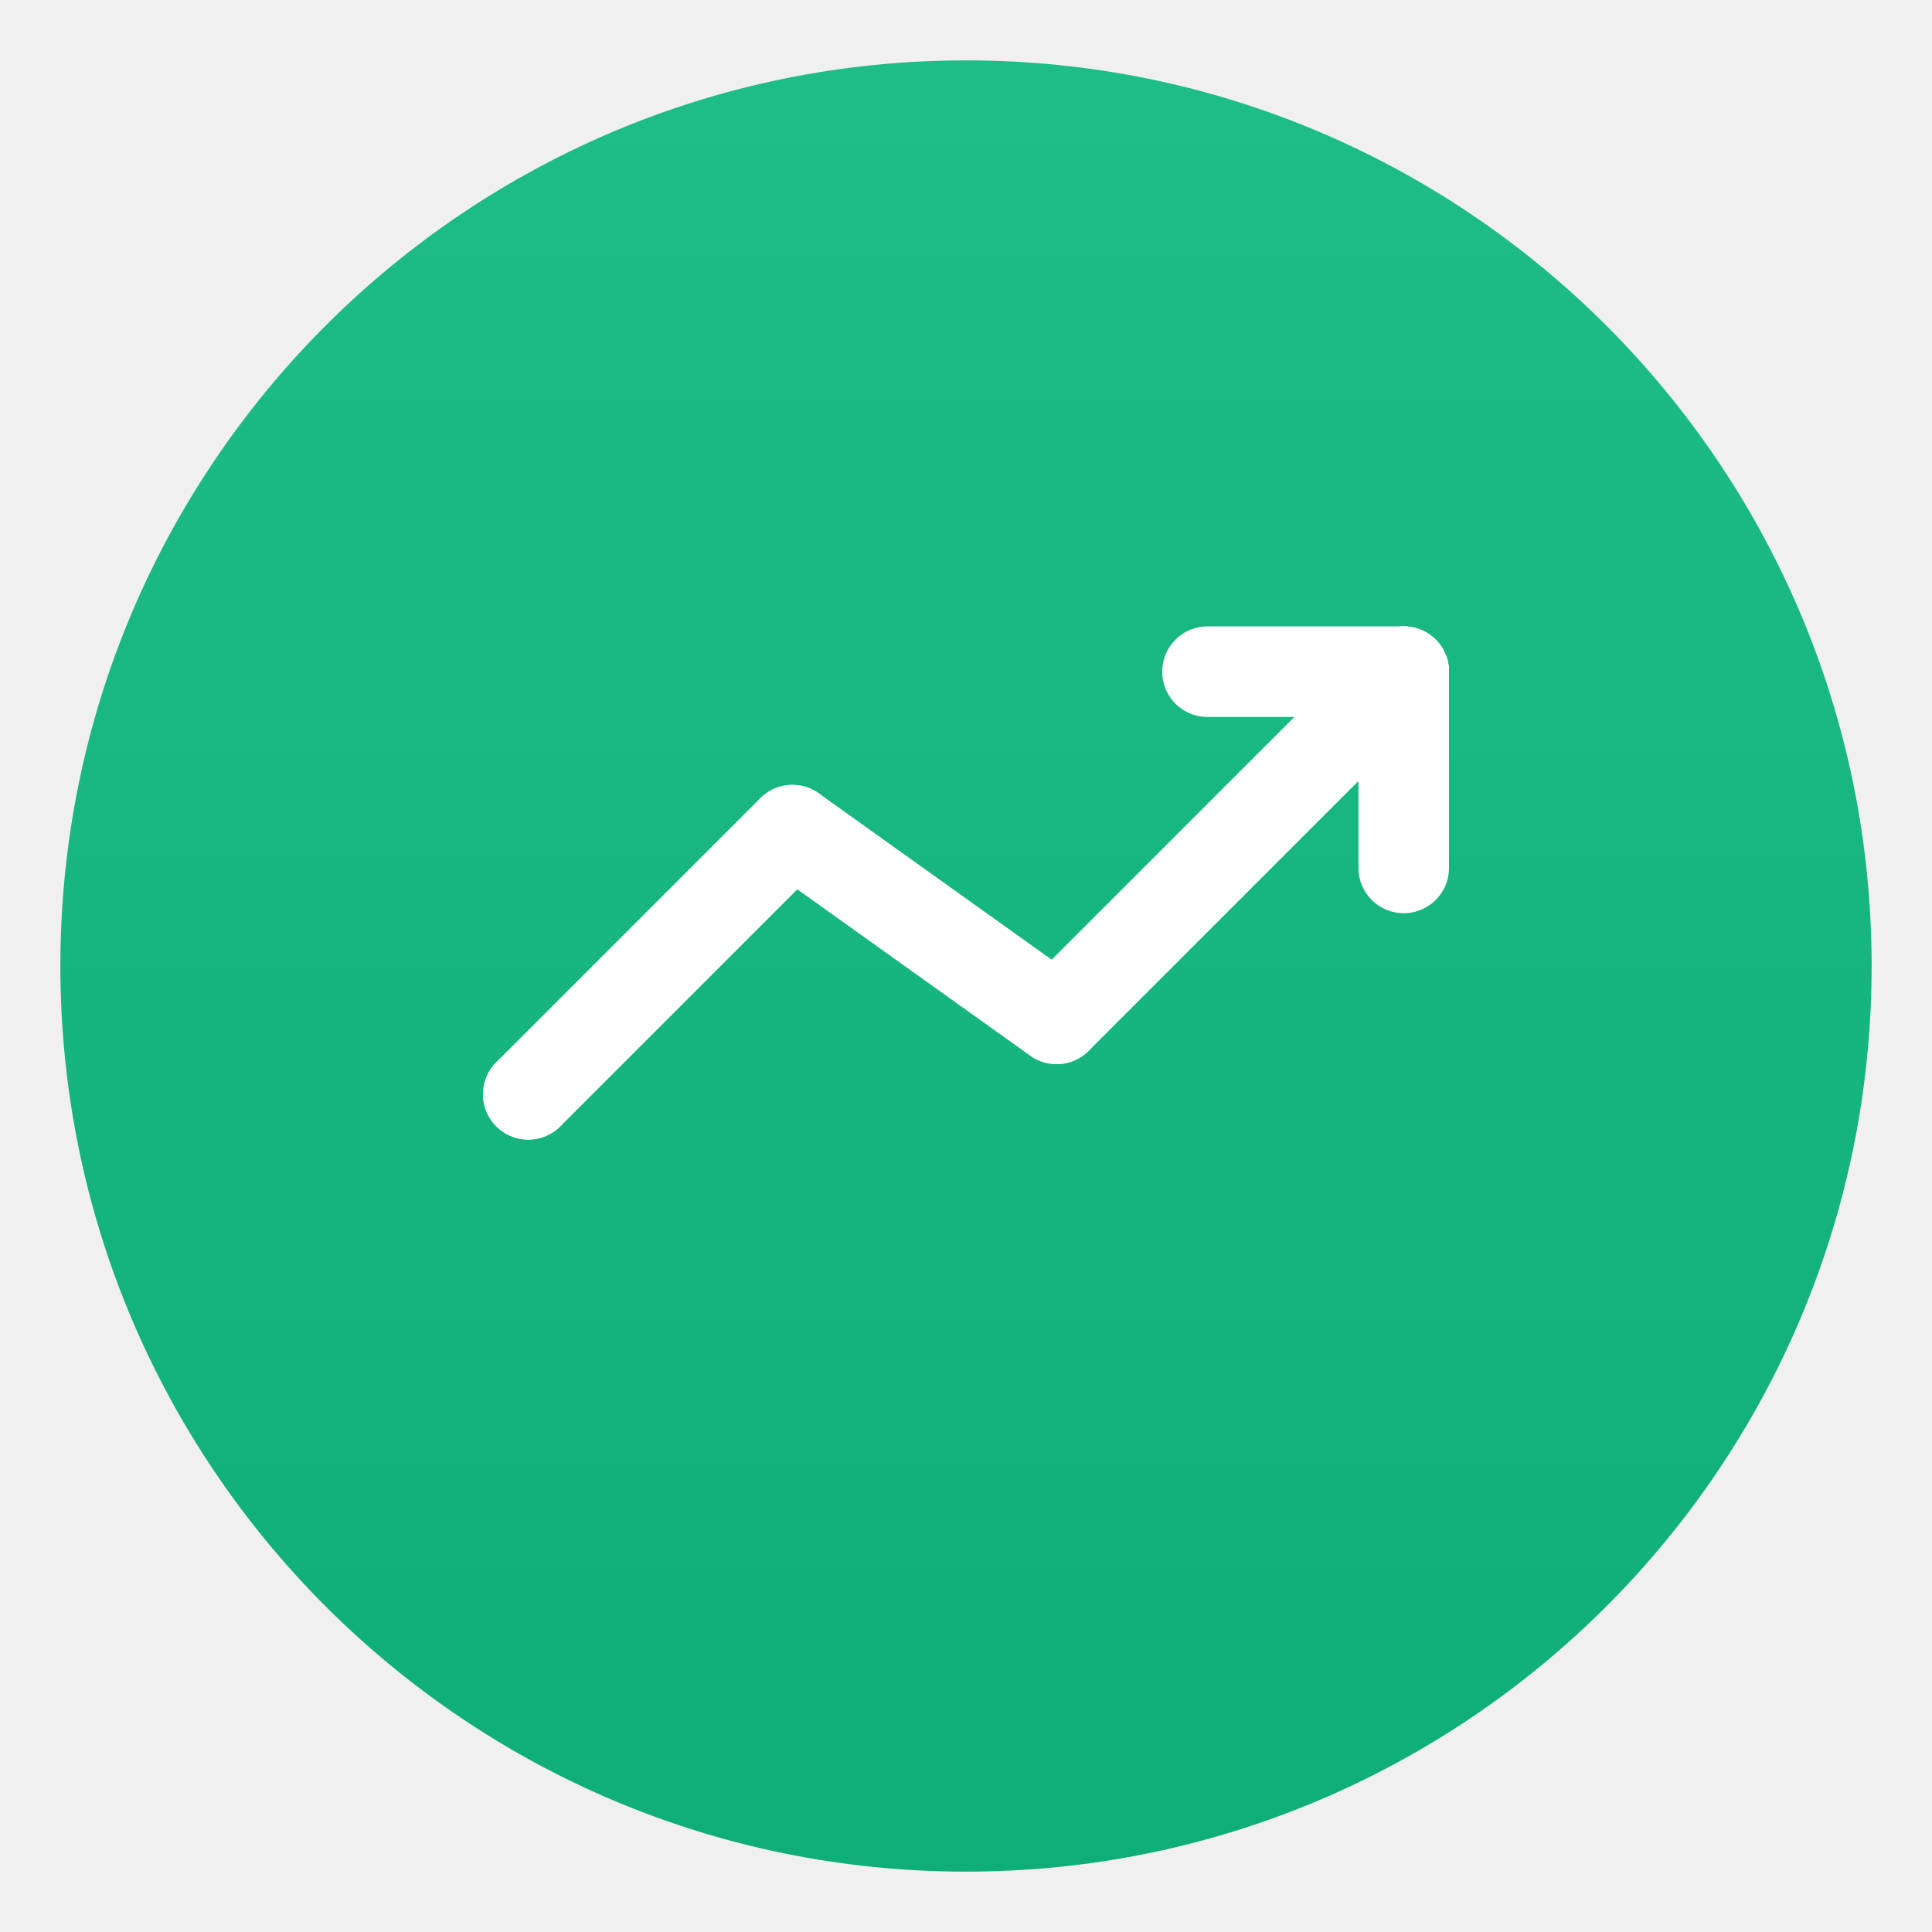
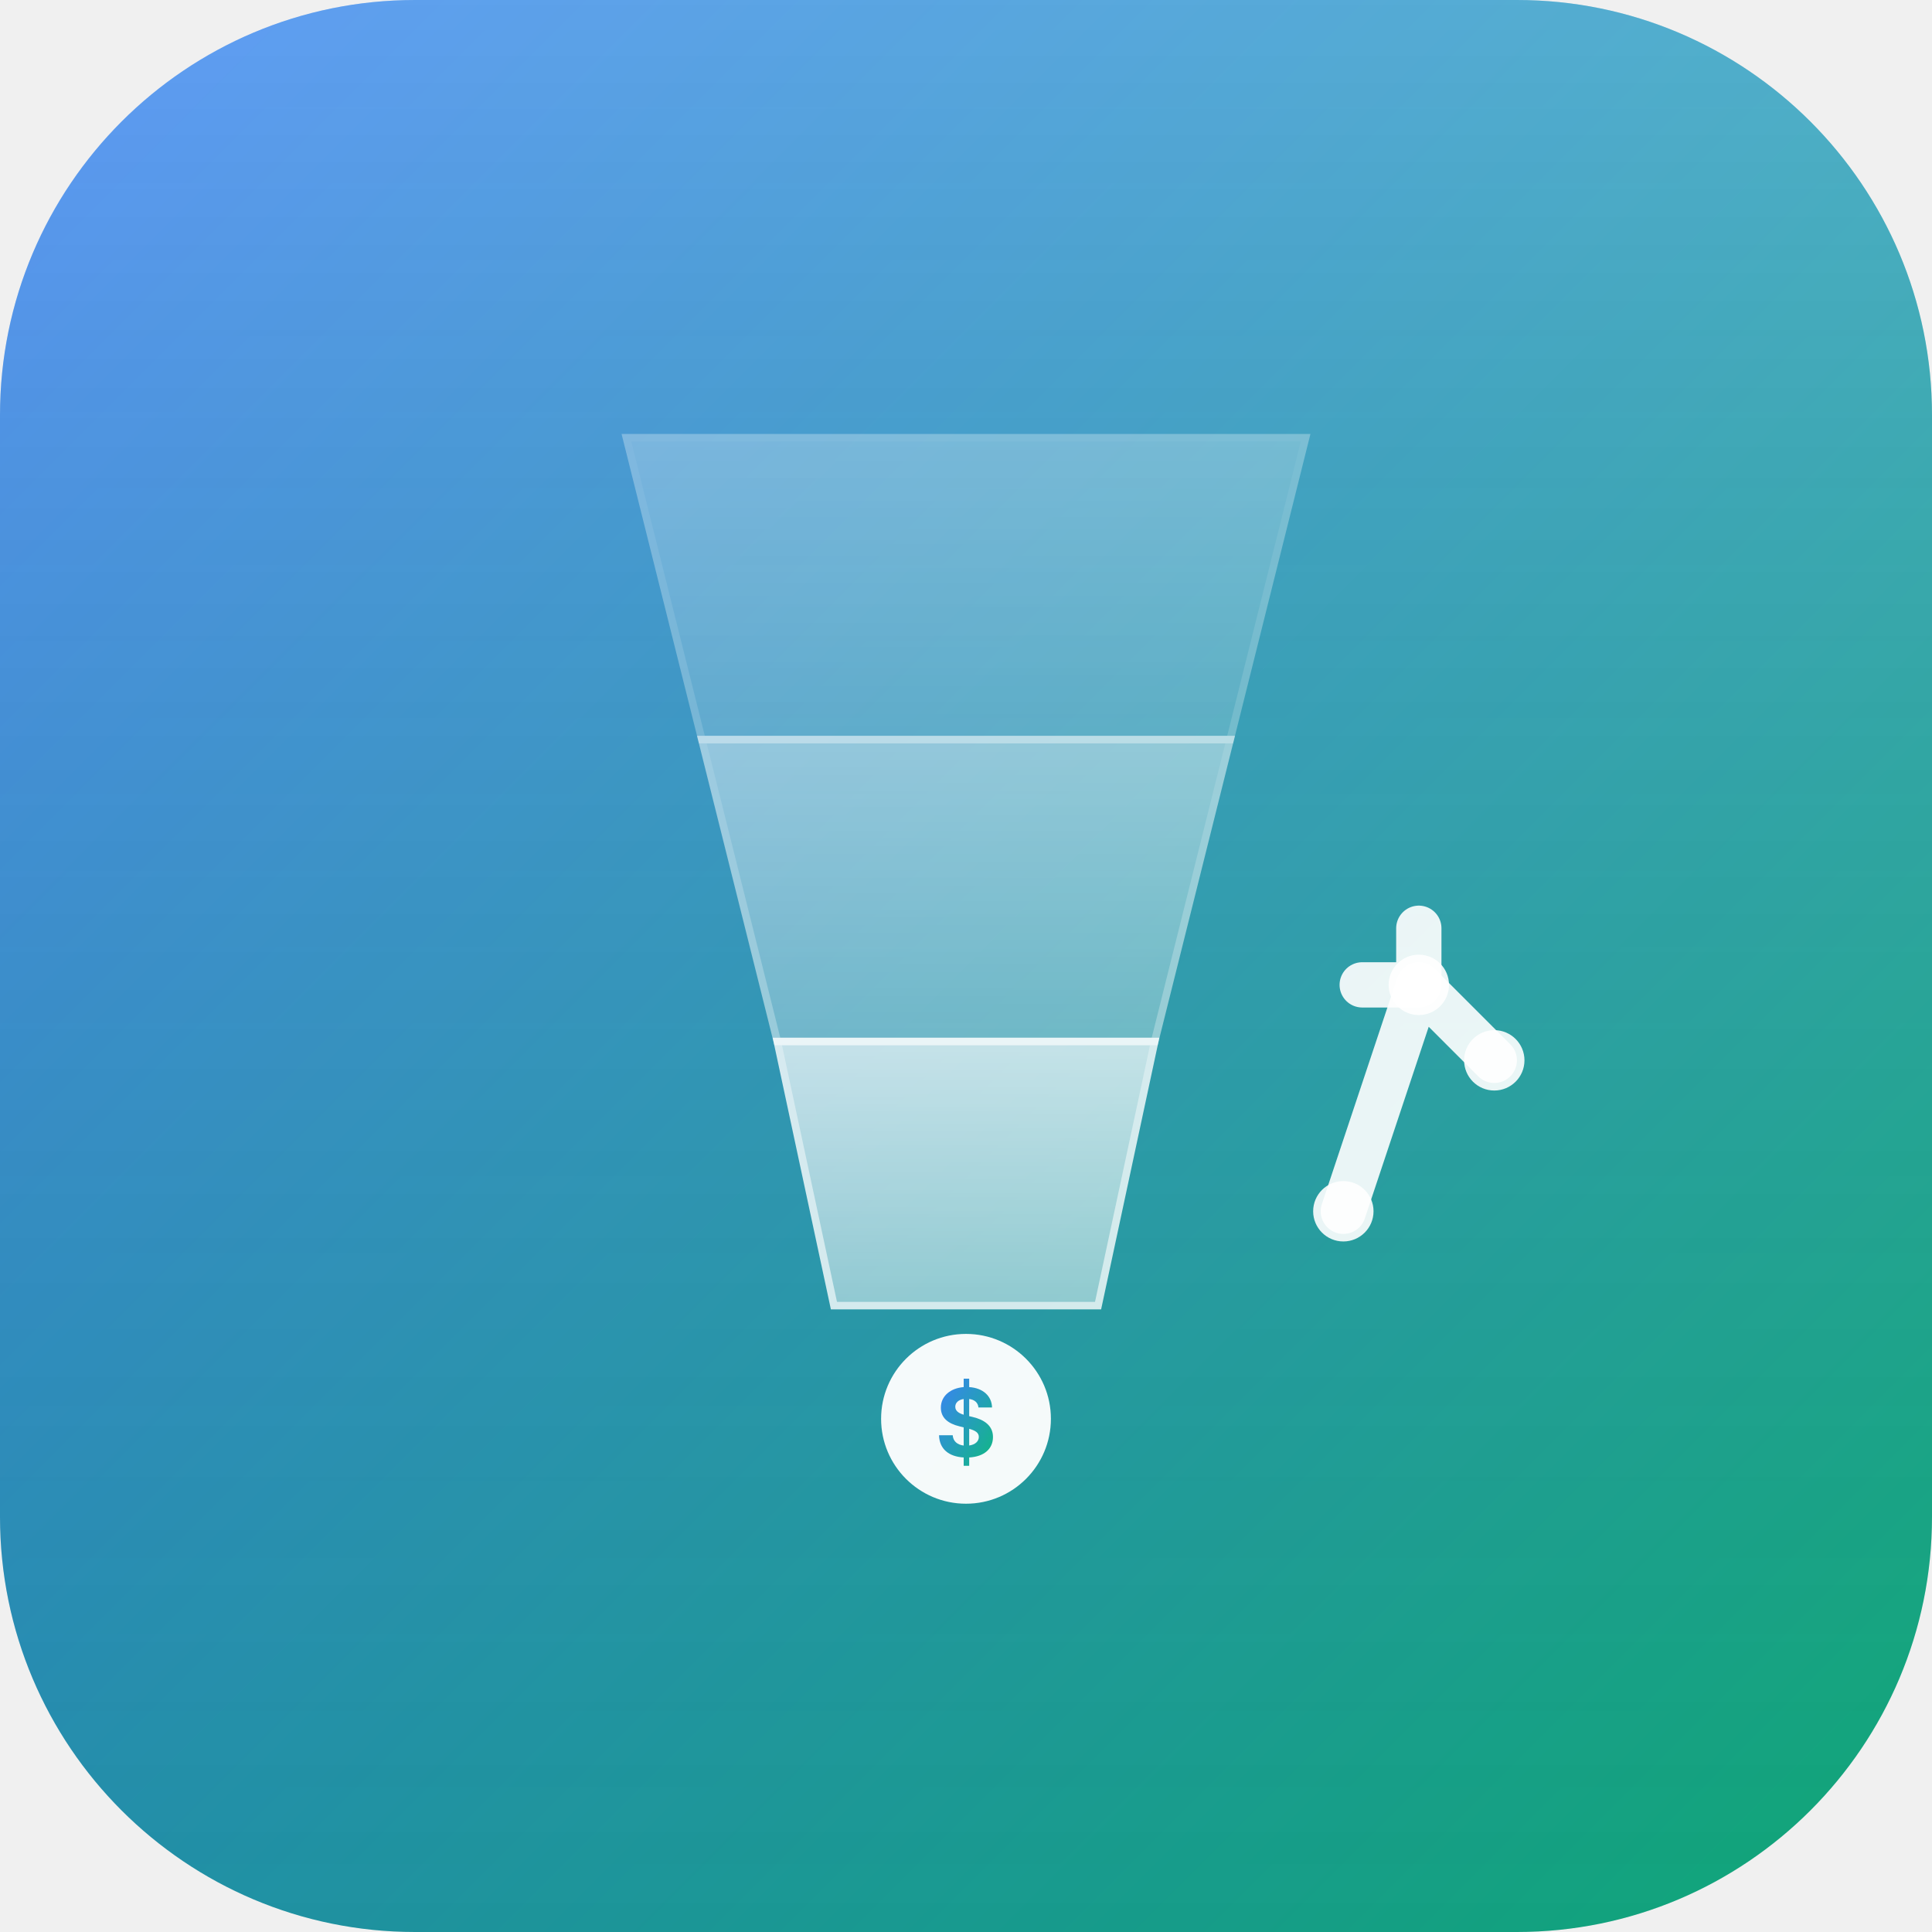
- <svg xmlns="http://www.w3.org/2000/svg" width="512" height="512" viewBox="0 0 512 512" fill="none">
-   <circle cx="256" cy="256" r="240" fill="#10B981" />
-   <circle cx="256" cy="256" r="240" fill="url(#gradient)" opacity="0.3" />
-   <path d="M140 290L210 220L280 270L372 178" stroke="white" stroke-width="24" stroke-linecap="round" stroke-linejoin="round" />
-   <path d="M320 178H372V230" stroke="white" stroke-width="24" stroke-linecap="round" stroke-linejoin="round" />
-   <circle cx="140" cy="290" r="12" fill="white" />
-   <circle cx="210" cy="220" r="12" fill="white" />
-   <circle cx="280" cy="270" r="12" fill="white" />
-   <circle cx="372" cy="178" r="12" fill="white" />
+ <svg xmlns="http://www.w3.org/2000/svg" width="1024" height="1024" viewBox="0 0 1024 1024" fill="none">
  <defs>
-     <linearGradient id="gradient" x1="256" y1="16" x2="256" y2="496" gradientUnits="userSpaceOnUse">
-       <stop stop-color="white" stop-opacity="0.2" />
-       <stop offset="1" stop-color="black" stop-opacity="0.2" />
+     <linearGradient id="bgGradient" x1="0%" y1="0%" x2="100%" y2="100%">
+       <stop offset="0%" style="stop-color:#3B82F6;stop-opacity:1" />
+       <stop offset="100%" style="stop-color:#10B981;stop-opacity:1" />
+     </linearGradient>
+     <linearGradient id="overlayGradient" x1="50%" y1="0%" x2="50%" y2="100%">
+       <stop offset="0%" style="stop-color:#ffffff;stop-opacity:0.2" />
+       <stop offset="100%" style="stop-color:#000000;stop-opacity:0.1" />
+     </linearGradient>
+     <linearGradient id="funnelGradient" x1="50%" y1="0%" x2="50%" y2="100%">
+       <stop offset="0%" style="stop-color:#ffffff;stop-opacity:0.9" />
+       <stop offset="100%" style="stop-color:#ffffff;stop-opacity:0.6" />
    </linearGradient>
  </defs>
+   <rect x="0" y="0" width="1024" height="1024" rx="220" fill="url(#bgGradient)" />
+   <rect x="0" y="0" width="1024" height="1024" rx="220" fill="url(#overlayGradient)" />
+   <g transform="translate(512, 512)">
+     <path d="M -180 -280 L 180 -280 L 140 -120 L -140 -120 Z" fill="url(#funnelGradient)" opacity="0.3" stroke="white" stroke-width="4" />
+     <path d="M -140 -120 L 140 -120 L 100 40 L -100 40 Z" fill="url(#funnelGradient)" opacity="0.5" stroke="white" stroke-width="4" />
+     <path d="M -100 40 L 100 40 L 70 180 L -70 180 Z" fill="url(#funnelGradient)" opacity="0.8" stroke="white" stroke-width="4" />
+     <circle cx="0" cy="240" r="45" fill="white" opacity="0.95" />
+     <text x="0" y="260" font-family="-apple-system, BlinkMacSystemFont, sans-serif" font-size="50" font-weight="700" fill="url(#bgGradient)" text-anchor="middle">$</text>
+     <g transform="translate(200, -50)">
+       <path d="M 0 180 L 40 60 L 80 100" stroke="white" stroke-width="24" stroke-linecap="round" stroke-linejoin="round" fill="none" opacity="0.9" />
+       <path d="M 10 60 L 40 60 L 40 30" stroke="white" stroke-width="24" stroke-linecap="round" stroke-linejoin="round" fill="none" opacity="0.9" />
+       <circle cx="0" cy="180" r="16" fill="white" opacity="0.9" />
+       <circle cx="40" cy="60" r="16" fill="white" opacity="0.9" />
+       <circle cx="80" cy="100" r="16" fill="white" opacity="0.9" />
+     </g>
+   </g>
</svg>
